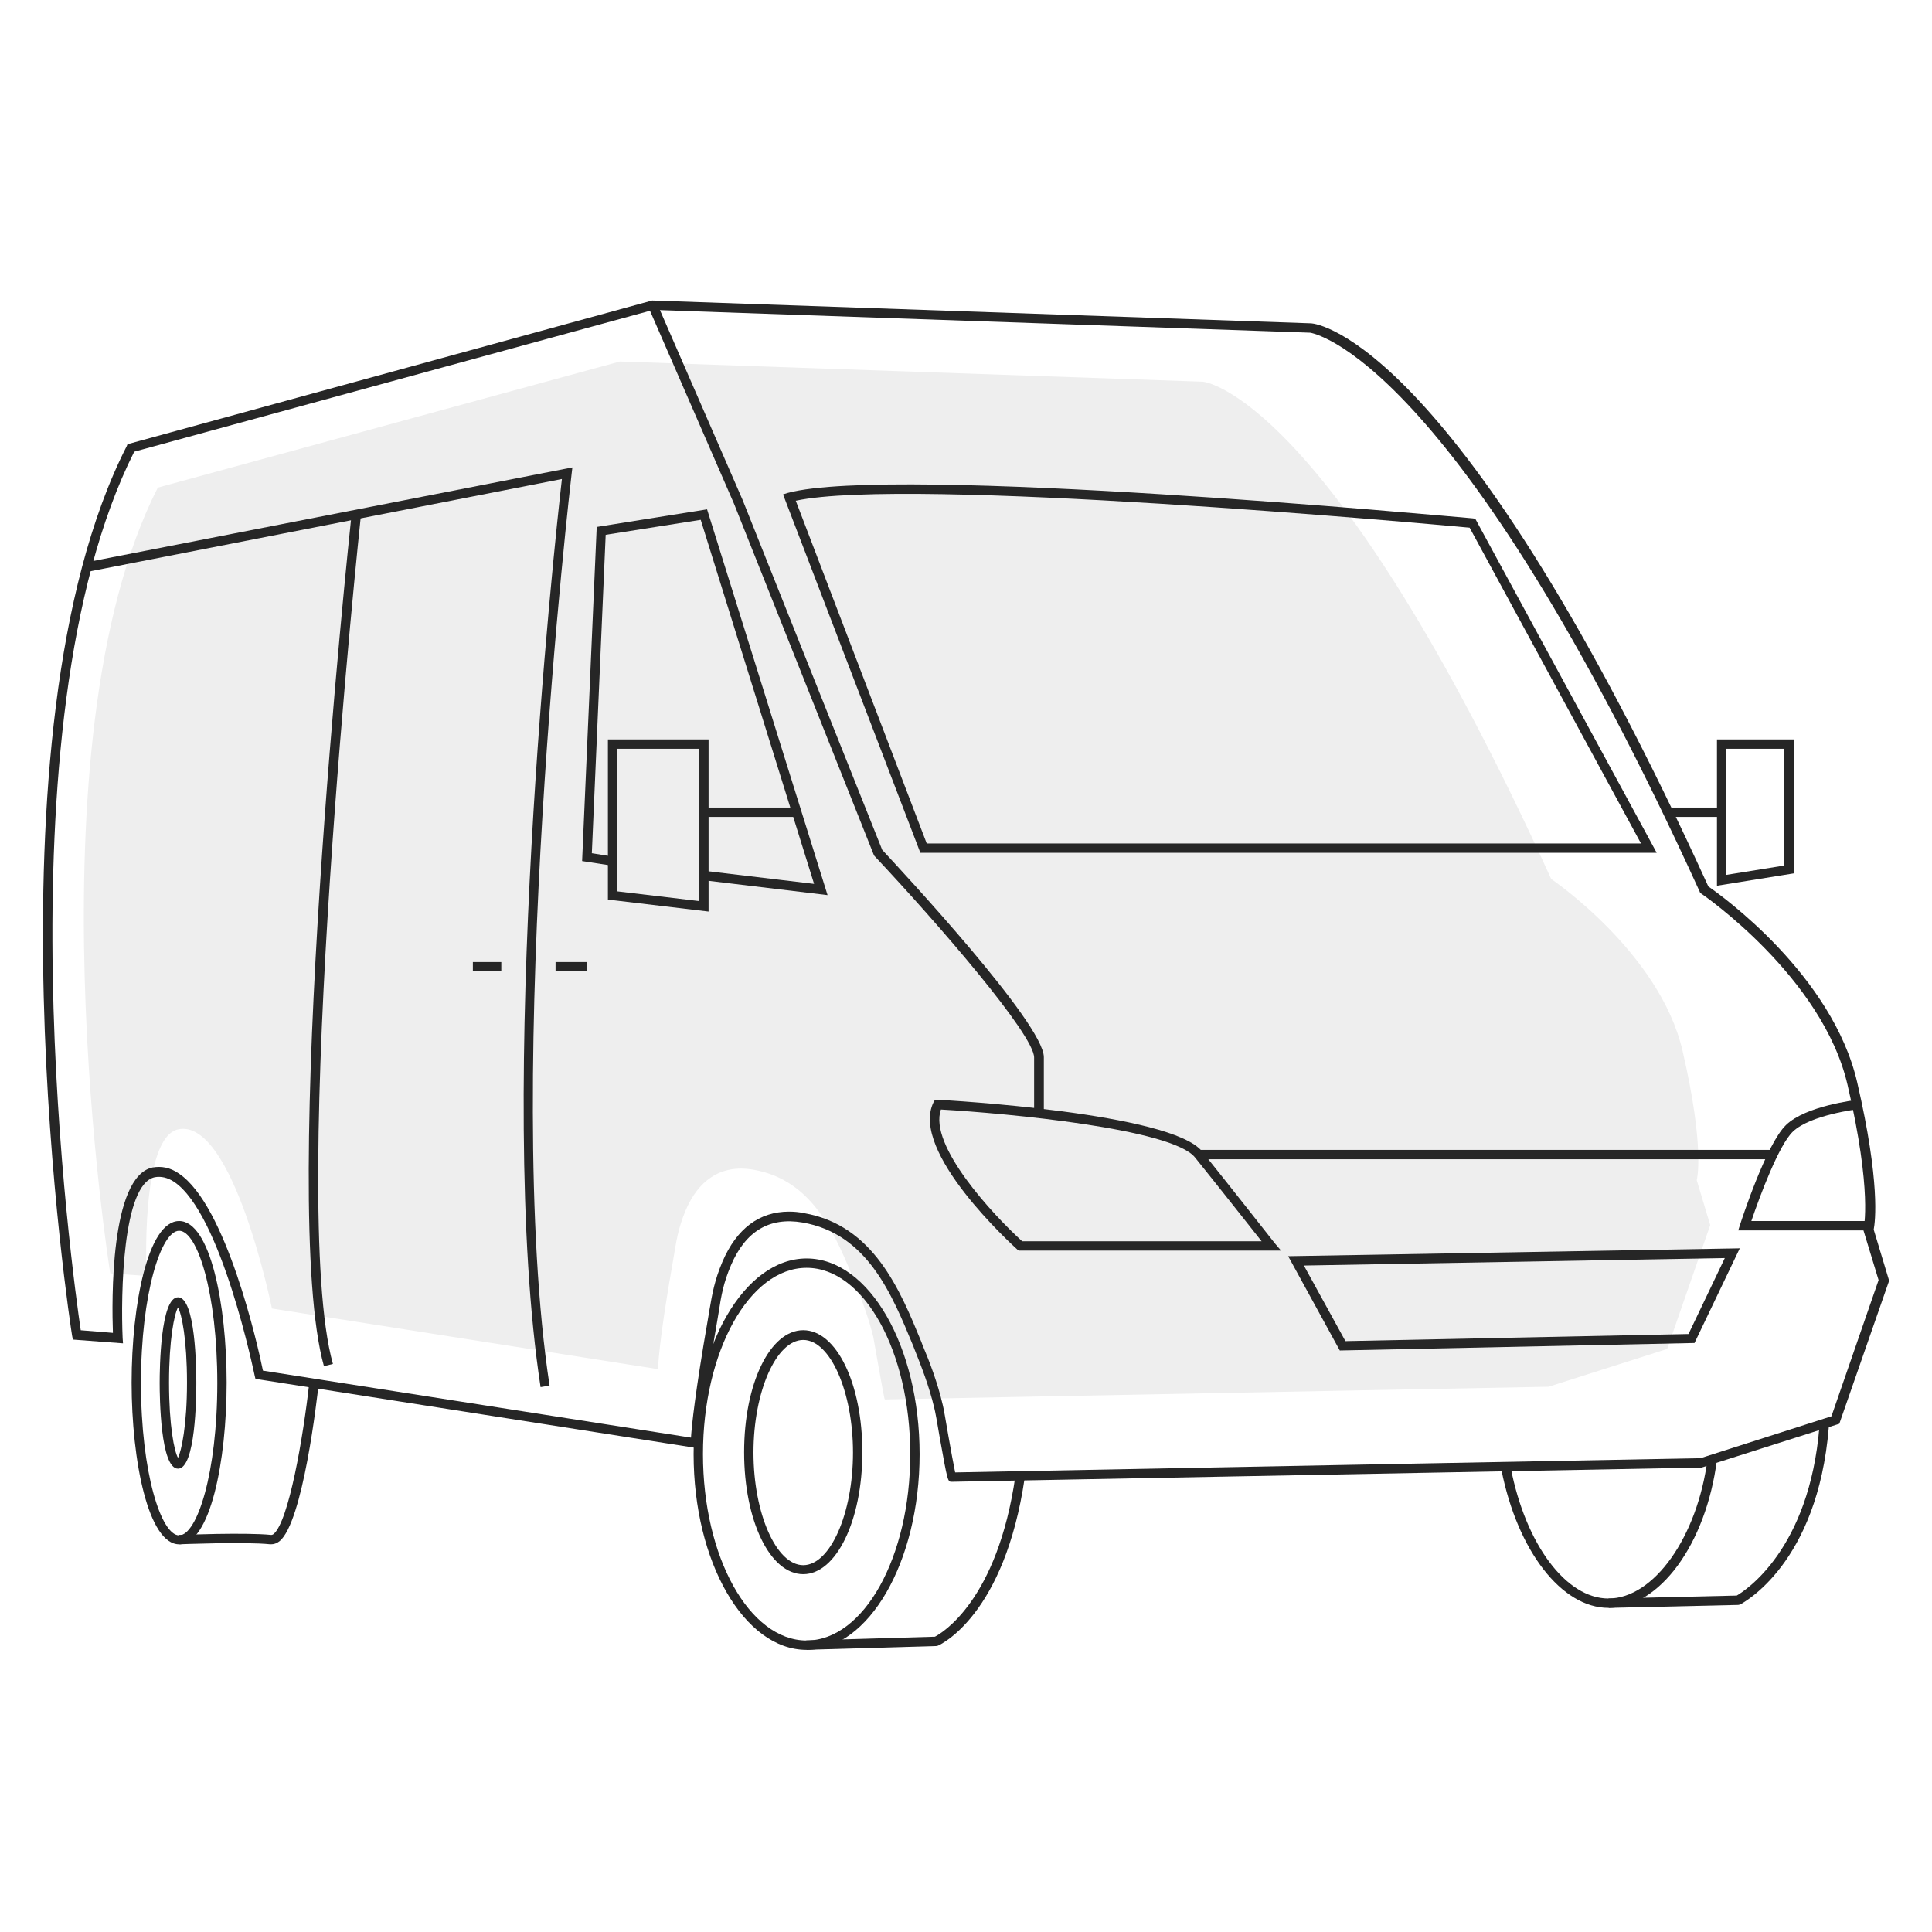
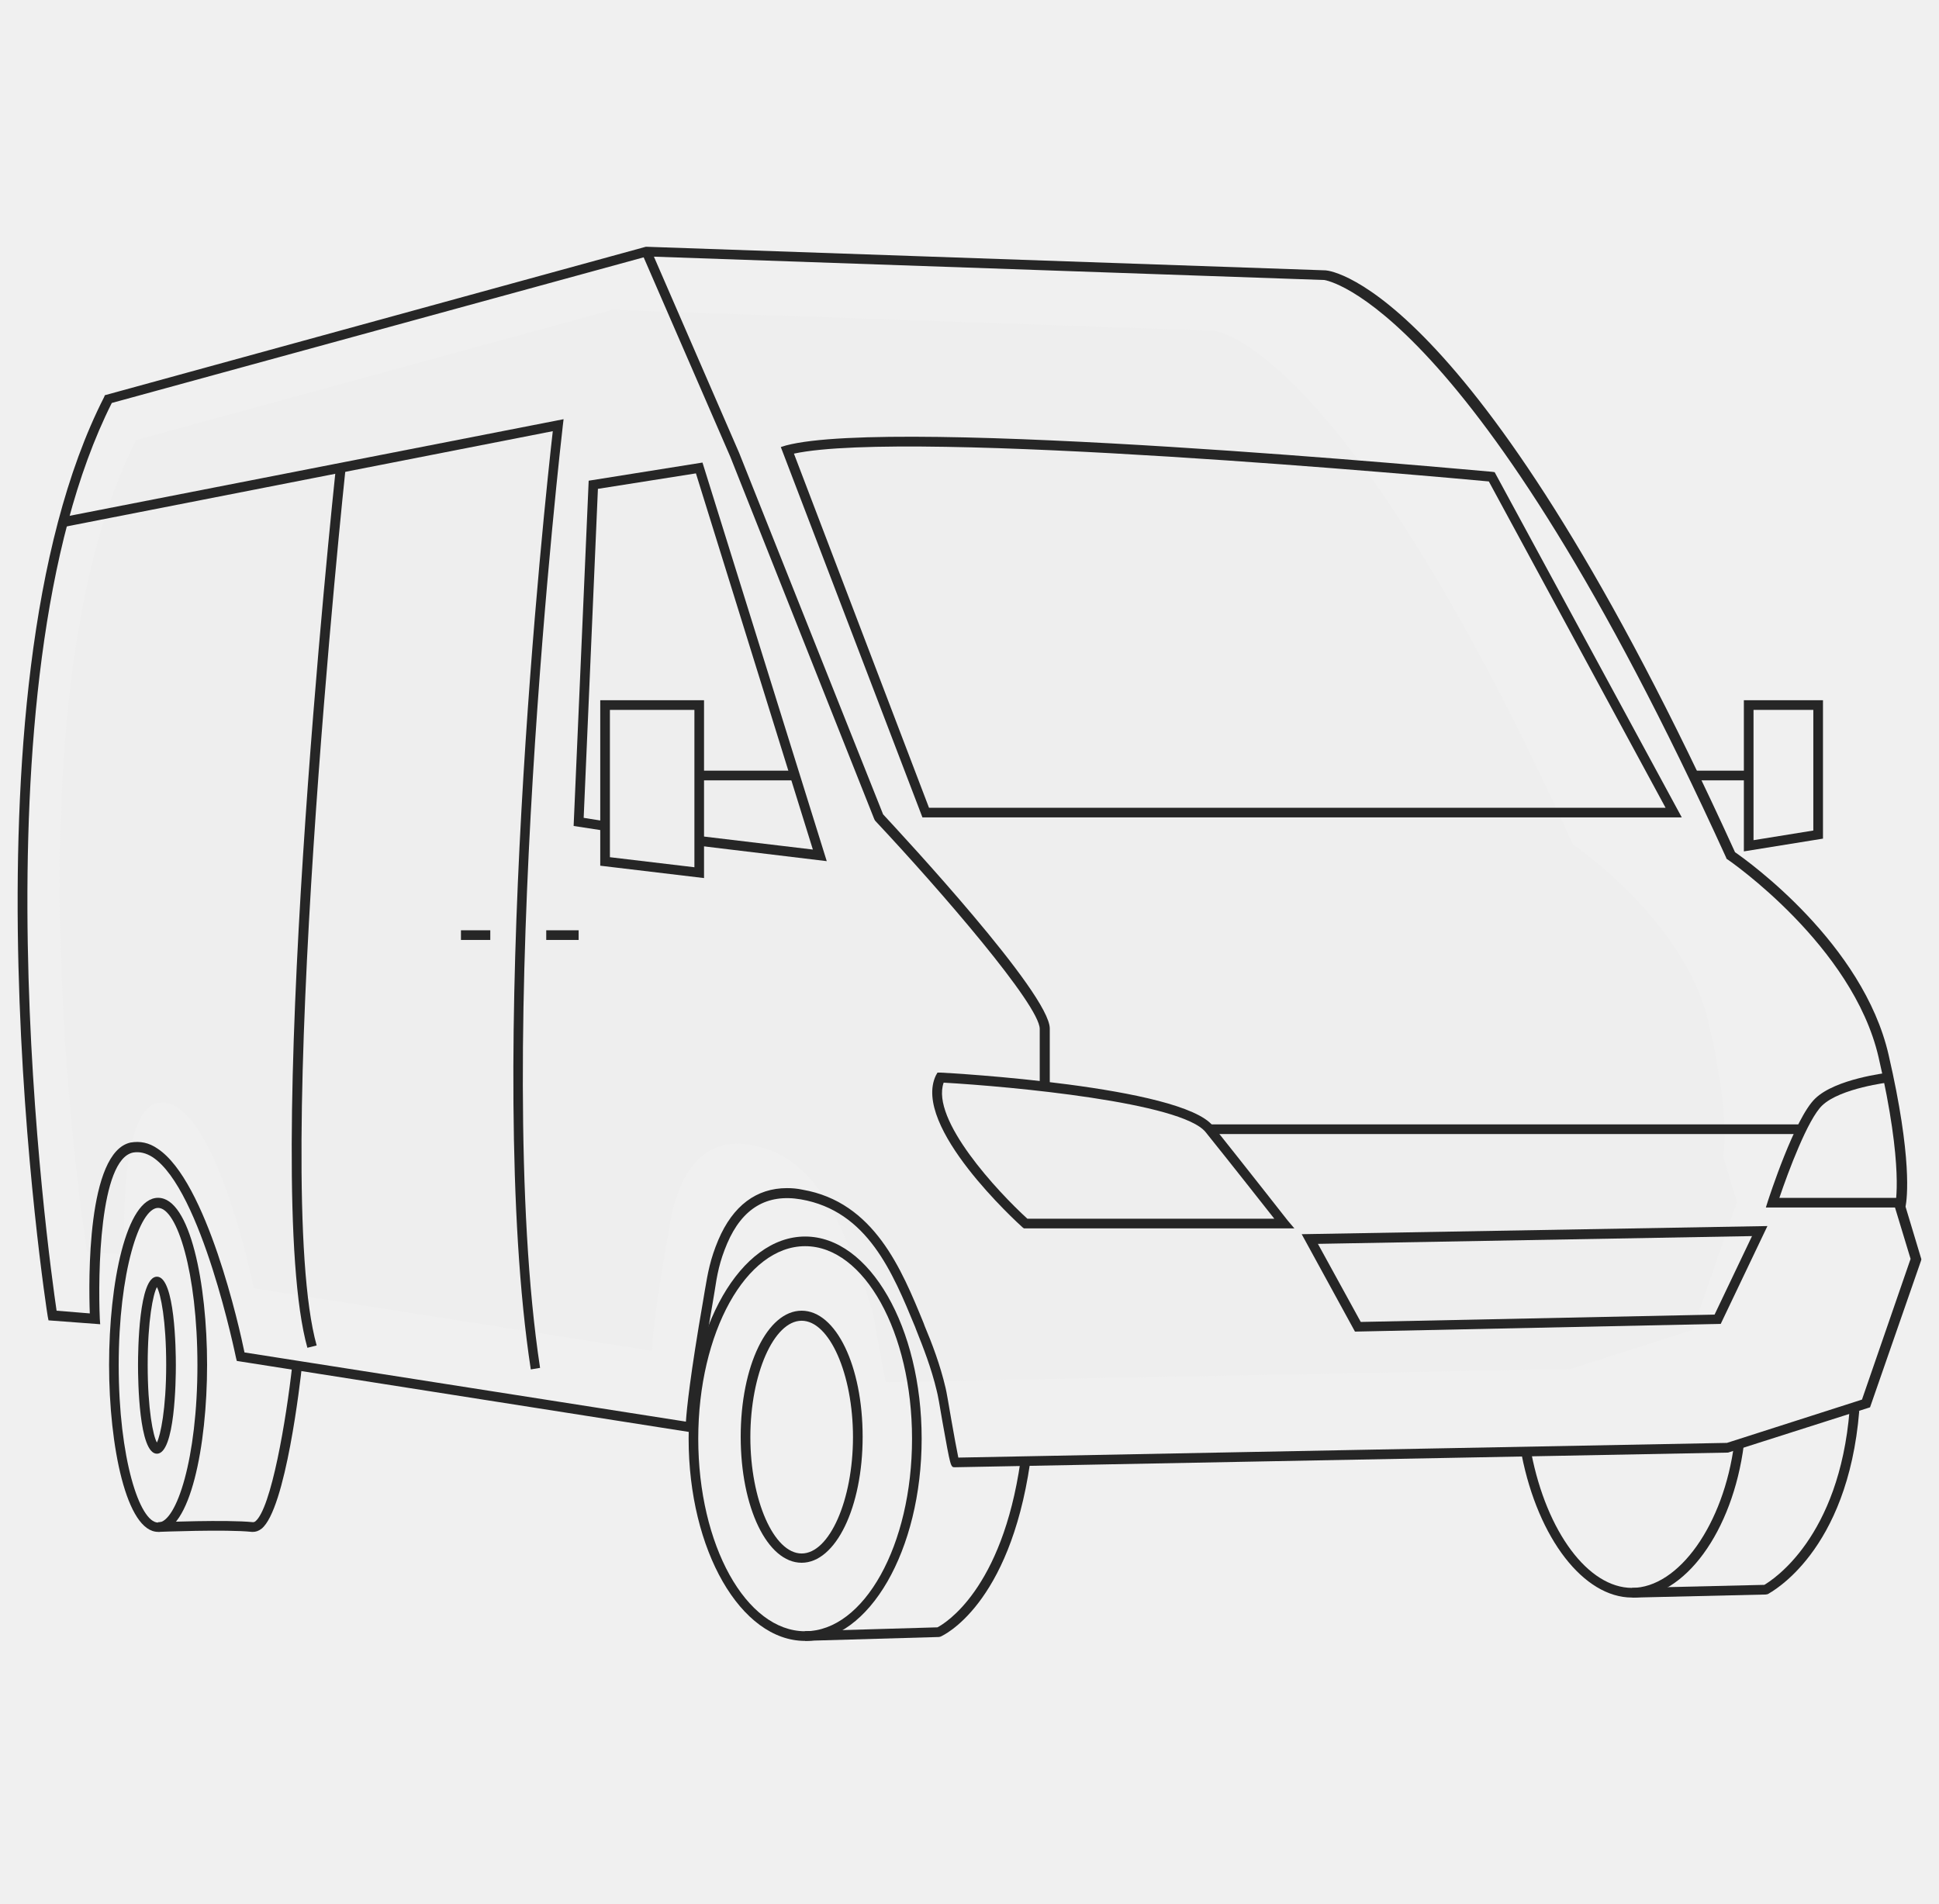
- <svg xmlns="http://www.w3.org/2000/svg" width="90" height="90" viewBox="0 0 90 90" fill="none">
-   <rect width="90" height="90" fill="white" />
-   <path d="M7.351 22.715L28.878 16.841L56.034 17.782C56.034 17.782 61.907 18.235 72.261 40.947C72.261 40.947 77.316 44.363 78.379 48.947C79.442 53.531 79.041 54.978 79.041 54.978L79.669 57.069L77.664 62.839L72.139 64.599L41.218 65.192C41.183 65.192 40.73 62.525 40.678 62.264C40.468 61.427 40.19 60.66 39.858 59.823C38.952 57.61 37.924 54.978 35.1 54.49C33.514 54.211 32.503 55.065 31.945 56.372C31.579 57.244 31.509 57.801 31.353 58.725C30.655 62.664 30.655 63.78 30.655 63.78L12.668 60.956C12.668 60.956 10.872 52.084 8.31 52.607C6.515 52.973 6.829 59.44 6.829 59.44L5.138 59.318C5.12 59.3 1.234 34.724 7.351 22.715Z" fill="#EEEEEE" />
-   <path d="M44.338 69.027C44.146 69.027 44.146 69.027 43.78 66.987C43.675 66.342 43.553 65.68 43.519 65.576C43.275 64.547 42.908 63.623 42.595 62.839L42.542 62.7C41.532 60.259 40.399 57.471 37.383 56.948C35.849 56.686 34.734 57.349 34.054 58.935C33.705 59.754 33.601 60.329 33.479 61.131L33.409 61.549C32.642 65.907 32.607 67.214 32.607 67.231V67.475L32.363 67.441L11.9 64.233L11.866 64.094C11.848 64.024 10.314 56.512 8.101 55.048C7.804 54.856 7.508 54.786 7.212 54.839C5.695 55.152 5.626 60.346 5.713 62.334L5.73 62.578L3.395 62.403L3.36 62.229C3.307 61.95 -0.963 34.236 5.905 20.78L5.939 20.693L30.376 14H30.411L61.088 15.063C61.367 15.081 67.99 15.882 79.581 41.295C80.191 41.714 85.368 45.426 86.518 50.429C87.599 55.1 87.355 56.913 87.285 57.279L88 59.649L87.983 59.719L85.682 66.325L79.267 68.364C44.355 69.027 44.355 69.027 44.338 69.027ZM36.756 56.442C36.982 56.442 37.209 56.46 37.453 56.512C40.695 57.07 41.932 60.102 42.926 62.525L42.978 62.665C43.309 63.449 43.675 64.408 43.919 65.454C43.954 65.576 44.059 66.186 44.181 66.9C44.285 67.493 44.425 68.26 44.495 68.591C47.092 68.539 78.082 67.946 79.215 67.928L85.316 65.976L87.512 59.632L86.797 57.279L86.815 57.227C86.815 57.209 87.233 55.553 86.065 50.533C84.897 45.496 79.302 41.661 79.25 41.627L79.198 41.592L79.18 41.539C67.729 16.44 61.088 15.516 61.036 15.499L30.429 14.436L6.253 21.042C-0.196 33.853 3.412 59.614 3.761 61.968L5.26 62.09C5.207 60.66 5.12 54.804 7.107 54.385C7.526 54.316 7.926 54.385 8.327 54.664C10.541 56.128 12.023 62.734 12.249 63.85L32.189 66.97C32.224 66.412 32.381 64.878 32.973 61.479L33.043 61.061C33.182 60.242 33.287 59.649 33.653 58.778C34.316 57.227 35.379 56.442 36.756 56.442Z" fill="#262626" />
-   <path d="M77.176 39.728H42.874L36.477 23.03L36.704 22.96C41.654 21.636 67.503 24.059 68.601 24.146L68.723 24.163L77.176 39.728ZM43.17 39.292H76.444L68.461 24.581C66.561 24.407 42.334 22.194 37.07 23.326L43.17 39.292Z" fill="#262626" />
-   <path d="M38.551 41.698L32.747 41.001L32.799 40.565L37.923 41.175L32.642 24.215L28.215 24.913L27.57 39.746L28.546 39.903L28.476 40.321L27.117 40.112L27.797 24.547L32.938 23.727L38.551 41.698Z" fill="#262626" />
-   <path d="M25.182 64.617C23.073 50.83 25.827 25.347 26.176 22.314L4.075 26.637L3.987 26.201L26.664 21.774L26.629 22.07C26.594 22.349 23.387 50.01 25.601 64.547L25.182 64.617Z" fill="#262626" />
-   <path d="M48.608 51.86H48.173V49.263C48.173 48.2 43.728 43.058 40.73 39.868L40.695 39.799L34.194 23.467L30.202 14.298L30.603 14.124L34.595 23.292L41.096 39.589C41.985 40.548 48.626 47.677 48.626 49.246V51.86H48.608Z" fill="#262626" />
-   <path d="M59.676 58.257H47.458L47.388 58.205C47.179 58.013 42.368 53.656 43.484 51.355L43.553 51.233H43.693C44.129 51.251 54.569 51.843 55.998 53.638C57.393 55.381 59.38 57.909 59.38 57.909L59.676 58.257ZM47.615 57.822H58.77C58.177 57.072 56.748 55.259 55.667 53.917C54.587 52.575 46.9 51.861 43.832 51.686C43.24 53.359 46.29 56.619 47.615 57.822Z" fill="#262626" />
-   <path d="M87.076 57.316H80.975L81.063 57.037C81.115 56.88 82.283 53.272 83.207 52.401C84.13 51.512 86.414 51.251 86.518 51.233L86.57 51.669C86.553 51.669 84.34 51.93 83.52 52.715C82.875 53.325 81.986 55.695 81.585 56.88H87.093V57.316H87.076Z" fill="#262626" />
-   <path d="M27.344 44.816H25.88V45.252H27.344V44.816Z" fill="#262626" />
-   <path d="M23.352 44.816H22.028V45.252H23.352V44.816Z" fill="#262626" />
-   <path d="M15.09 63.641C12.981 56.111 16.24 25.243 16.38 23.936L16.815 23.988C16.78 24.302 13.416 56.077 15.508 63.537L15.09 63.641Z" fill="#262626" />
-   <path d="M82.579 53.566H55.842V54.002H82.579V53.566Z" fill="#262626" />
-   <path d="M62.413 62.911L60.008 58.518L81.046 58.152L78.937 62.562L62.413 62.911ZM60.74 58.954L62.675 62.475L78.658 62.144L80.349 58.605L60.74 58.954Z" fill="#262626" />
-   <path d="M79.983 41.261V34.446H83.556V40.686L79.983 41.261ZM80.418 34.882V40.756L83.12 40.32V34.882H80.418Z" fill="#262626" />
-   <path d="M33.008 42.464L28.319 41.906V34.446H33.008V42.464ZM28.755 41.523L32.572 41.976V34.882H28.755V41.523Z" fill="#262626" />
-   <path d="M37 37.619H32.782V38.055H37V37.619Z" fill="#262626" />
-   <path d="M80.209 37.619H77.734V38.055H80.209V37.619Z" fill="#262626" />
-   <path d="M37.575 76.856C34.664 76.856 32.311 72.76 32.311 67.74C32.311 62.72 34.664 58.624 37.575 58.624C40.486 58.624 42.839 62.72 42.839 67.74C42.839 72.76 40.468 76.856 37.575 76.856ZM37.575 59.06C34.908 59.06 32.747 62.947 32.747 67.74C32.747 72.533 34.908 76.42 37.575 76.42C40.242 76.42 42.403 72.533 42.403 67.74C42.403 62.947 40.242 59.06 37.575 59.06Z" fill="#262626" />
-   <path d="M8.345 71.94C6.915 71.94 6.131 68.071 6.131 64.41C6.131 60.75 6.898 56.88 8.345 56.88C9.791 56.88 10.558 60.75 10.558 64.41C10.558 68.071 9.791 71.94 8.345 71.94ZM8.345 57.334C7.508 57.334 6.567 60.245 6.567 64.428C6.567 68.611 7.508 71.522 8.345 71.522C9.181 71.522 10.123 68.611 10.123 64.428C10.123 60.245 9.199 57.334 8.345 57.334Z" fill="#262626" />
-   <path d="M37.574 76.853L37.557 76.417L43.553 76.243C43.884 76.068 46.464 74.552 47.3 68.765L47.736 68.835C46.795 75.249 43.814 76.609 43.692 76.661L43.623 76.678L37.574 76.853Z" fill="#262626" />
-   <path d="M12.633 71.938C12.615 71.938 12.598 71.938 12.58 71.938C11.412 71.816 8.397 71.938 8.362 71.938L8.345 71.502C8.467 71.502 11.43 71.38 12.633 71.502C12.685 71.502 12.702 71.484 12.737 71.467C13.452 70.892 14.132 66.918 14.41 64.391L14.846 64.443C14.777 65.105 14.114 70.927 13.016 71.798C12.877 71.903 12.755 71.938 12.633 71.938Z" fill="#262626" />
-   <path d="M37.418 73.331C35.867 73.331 34.664 70.838 34.664 67.649C34.664 64.459 35.867 61.966 37.418 61.966C38.97 61.966 40.172 64.459 40.172 67.649C40.172 70.838 38.952 73.331 37.418 73.331ZM37.418 62.42C36.163 62.42 35.1 64.825 35.1 67.666C35.1 70.507 36.163 72.912 37.418 72.912C38.673 72.912 39.736 70.507 39.736 67.666C39.736 64.825 38.673 62.42 37.418 62.42Z" fill="#262626" />
-   <path d="M74.927 74.901C72.749 74.901 70.692 72.251 69.942 68.469L70.378 68.382C71.076 71.955 72.958 74.465 74.927 74.465C77.037 74.465 79.076 71.607 79.546 67.946L79.982 67.999C79.477 71.938 77.298 74.901 74.927 74.901Z" fill="#262626" />
-   <path d="M74.944 74.902L74.927 74.466L80.905 74.327C81.289 74.1 84.287 72.2 84.757 66.448L85.193 66.483C84.67 72.863 81.202 74.658 81.062 74.745L80.975 74.763L74.944 74.902Z" fill="#262626" />
-   <path d="M8.292 68.416C7.473 68.416 7.438 65.087 7.438 64.425C7.438 63.762 7.473 60.433 8.292 60.433C9.111 60.433 9.146 63.762 9.146 64.425C9.146 65.087 9.111 68.416 8.292 68.416ZM8.292 60.904C8.118 61.218 7.874 62.403 7.874 64.407C7.874 66.412 8.118 67.614 8.292 67.911C8.449 67.597 8.711 66.412 8.711 64.407C8.711 62.403 8.467 61.218 8.292 60.904Z" fill="#262626" />
+ <svg xmlns="http://www.w3.org/2000/svg" width="55" height="54" viewBox="0 0 55 54" fill="none">
+   <g clip-path="url(#clip0)">
+     <path d="M3.86 12.483L17.376 8.787L34.428 9.379C34.428 9.379 38.116 9.664 44.617 23.954C44.617 23.954 47.791 26.103 48.459 28.987C49.126 31.872 48.874 32.782 48.874 32.782L49.269 34.098L48.01 37.728L44.541 38.835L25.125 39.208C25.103 39.208 24.819 37.53 24.786 37.366C24.654 36.839 24.479 36.357 24.271 35.831C23.702 34.438 23.057 32.782 21.284 32.475C20.288 32.299 19.653 32.837 19.303 33.659C19.073 34.208 19.029 34.558 18.93 35.14C18.493 37.618 18.493 38.32 18.493 38.32L7.198 36.543C7.198 36.543 6.071 30.961 4.462 31.29C3.335 31.521 3.532 35.589 3.532 35.589L2.47 35.513C2.459 35.502 0.019 20.039 3.86 12.483Z" fill="#EEEEEE" />
+     <path d="M27.084 41.621C26.964 41.621 26.964 41.621 26.734 40.338C26.668 39.932 26.592 39.516 26.57 39.45C26.417 38.803 26.187 38.222 25.99 37.728L25.957 37.64C25.322 36.105 24.611 34.35 22.717 34.022C21.754 33.857 21.054 34.274 20.627 35.272C20.408 35.787 20.342 36.149 20.266 36.653L20.222 36.917C19.74 39.658 19.719 40.481 19.719 40.492V40.645L19.565 40.623L6.717 38.605L6.695 38.518C6.684 38.474 5.721 33.747 4.331 32.826C4.145 32.706 3.959 32.662 3.773 32.694C2.82 32.892 2.777 36.16 2.831 37.41L2.842 37.564L1.376 37.454L1.354 37.344C1.321 37.169 -1.36 19.732 2.952 11.266L2.974 11.211L18.318 7H18.34L37.602 7.669C37.777 7.68 41.936 8.184 49.214 24.174C49.597 24.437 52.847 26.773 53.57 29.92C54.248 32.859 54.095 33.999 54.051 34.23L54.5 35.721L54.489 35.765L53.044 39.921L49.017 41.205C27.095 41.621 27.095 41.621 27.084 41.621ZM22.323 33.703C22.466 33.703 22.608 33.714 22.761 33.747C24.797 34.098 25.574 36.006 26.198 37.531L26.23 37.618C26.438 38.112 26.668 38.715 26.822 39.373C26.843 39.45 26.909 39.834 26.986 40.283C27.051 40.656 27.139 41.139 27.183 41.347C28.813 41.314 48.273 40.941 48.984 40.93L52.815 39.702L54.194 35.71L53.745 34.23L53.756 34.197C53.756 34.186 54.018 33.144 53.285 29.986C52.552 26.817 49.039 24.404 49.006 24.382L48.973 24.36L48.962 24.327C41.772 8.535 37.602 7.954 37.569 7.943L18.351 7.274L3.171 11.431C-0.879 19.491 1.387 35.699 1.605 37.18L2.547 37.257C2.514 36.357 2.459 32.673 3.707 32.409C3.97 32.365 4.221 32.409 4.473 32.585C5.863 33.506 6.793 37.662 6.935 38.364L19.456 40.327C19.478 39.976 19.576 39.011 19.948 36.873L19.992 36.61C20.08 36.094 20.145 35.721 20.375 35.173C20.791 34.197 21.459 33.703 22.323 33.703Z" fill="#262626" />
+     <path d="M47.704 23.187H26.165L22.148 12.681L22.291 12.637C25.399 11.804 41.63 13.328 42.319 13.383L42.396 13.394L47.704 23.187ZM26.351 22.913H47.244L42.231 13.657C41.038 13.547 25.826 12.155 22.52 12.868L26.351 22.913Z" fill="#262626" />
+     <path d="M23.451 24.428L19.806 23.989L19.839 23.715L23.057 24.099L19.74 13.428L16.96 13.867L16.556 23.199L17.168 23.298L17.125 23.561L16.271 23.43L16.698 13.636L19.926 13.121L23.451 24.428Z" fill="#262626" />
+     <path d="M15.056 38.846C13.732 30.172 15.461 14.139 15.68 12.231L1.802 14.95L1.748 14.676L15.986 11.891L15.964 12.077C15.943 12.252 13.929 29.656 15.319 38.802L15.056 38.846Z" fill="#262626" />
+     <path d="M29.766 30.821H29.492V29.187C29.492 28.518 26.701 25.282 24.819 23.276L24.797 23.232L20.715 12.956L18.209 7.188L18.46 7.078L20.966 12.847L25.049 23.1C25.607 23.703 29.777 28.189 29.777 29.176V30.821H29.766Z" fill="#262626" />
+     <path d="M36.715 34.845H29.043L29 34.812C28.868 34.692 25.848 31.95 26.548 30.503L26.592 30.426H26.679C26.953 30.437 33.509 30.81 34.406 31.939C35.282 33.036 36.529 34.626 36.529 34.626L36.715 34.845ZM29.142 34.571H36.146C35.774 34.1 34.877 32.959 34.198 32.115C33.52 31.27 28.693 30.821 26.767 30.711C26.395 31.764 28.31 33.814 29.142 34.571Z" fill="#262626" />
+     <path d="M53.92 34.253H50.089L50.144 34.078C50.177 33.979 50.91 31.709 51.49 31.16C52.07 30.601 53.504 30.437 53.57 30.426L53.602 30.7C53.592 30.7 52.202 30.864 51.687 31.358C51.282 31.742 50.724 33.233 50.472 33.979H53.931V34.253H53.92Z" fill="#262626" />
+     <path d="M16.413 26.389H15.494V26.663H16.413V26.389Z" fill="#262626" />
+     <path d="M13.907 26.389H13.075V26.663H13.907V26.389Z" fill="#262626" />
+     <path d="M8.719 38.232C7.395 33.494 9.442 14.072 9.529 13.25L9.803 13.283C9.781 13.48 7.668 33.472 8.982 38.166L8.719 38.232Z" fill="#262626" />
+     <path d="M51.096 31.895H34.308V32.169H51.096V31.895Z" fill="#262626" />
+     <path d="M38.434 37.773L36.923 35.01L50.133 34.779L48.809 37.554L38.434 37.773ZM37.383 35.284L38.598 37.499L48.634 37.291L49.696 35.064L37.383 35.284Z" fill="#262626" />
+     <path d="M49.465 24.151V19.863H51.709V23.789L49.465 24.151ZM49.739 20.137V23.833L51.435 23.559V20.137H49.739Z" fill="#262626" />
+     <path d="M19.97 24.908L17.026 24.557V19.863H19.97V24.908ZM17.3 24.316L19.697 24.601V20.137H17.3V24.316Z" fill="#262626" />
+     <path d="M22.477 21.861H19.828V22.136H22.477V21.861Z" fill="#262626" />
+     <path d="M49.608 21.861H48.054V22.136H49.608V21.861Z" fill="#262626" />
+     <path d="M22.838 46.547C21.01 46.547 19.533 43.97 19.533 40.812C19.533 37.653 21.01 35.076 22.838 35.076C24.666 35.076 26.143 37.653 26.143 40.812C26.143 43.97 24.655 46.547 22.838 46.547ZM22.838 35.35C21.163 35.35 19.806 37.796 19.806 40.812C19.806 43.827 21.163 46.273 22.838 46.273C24.512 46.273 25.87 43.827 25.87 40.812C25.87 37.796 24.512 35.35 22.838 35.35Z" fill="#262626" />
+     <path d="M4.484 43.454C3.586 43.454 3.094 41.019 3.094 38.716C3.094 36.413 3.575 33.978 4.484 33.978C5.392 33.978 5.874 36.413 5.874 38.716C5.874 41.019 5.392 43.454 4.484 43.454ZM4.484 34.264C3.958 34.264 3.367 36.095 3.367 38.727C3.367 41.359 3.958 43.19 4.484 43.19C5.009 43.19 5.6 41.359 5.6 38.727C5.6 36.095 5.02 34.264 4.484 34.264Z" fill="#262626" />
+     <path d="M22.838 46.545L22.827 46.271L26.592 46.162C26.799 46.052 28.419 45.098 28.945 41.457L29.218 41.501C28.627 45.537 26.756 46.392 26.679 46.425L26.635 46.436L22.838 46.545Z" fill="#262626" />
+     <path d="M7.176 43.454C7.165 43.454 7.154 43.454 7.143 43.454C6.41 43.377 4.517 43.454 4.495 43.454L4.484 43.179C4.561 43.179 6.421 43.103 7.176 43.179C7.209 43.179 7.22 43.168 7.242 43.157C7.691 42.796 8.117 40.295 8.293 38.705L8.566 38.738C8.522 39.155 8.106 42.818 7.417 43.366C7.329 43.432 7.253 43.454 7.176 43.454Z" fill="#262626" />
+     <path d="M22.739 44.33C21.765 44.33 21.01 42.762 21.01 40.755C21.01 38.748 21.765 37.18 22.739 37.18C23.713 37.18 24.469 38.748 24.469 40.755C24.469 42.762 23.703 44.33 22.739 44.33ZM22.739 37.465C21.951 37.465 21.284 38.978 21.284 40.766C21.284 42.553 21.951 44.067 22.739 44.067C23.527 44.067 24.195 42.553 24.195 40.766C24.195 38.978 23.527 37.465 22.739 37.465Z" fill="#262626" />
+     <path d="M46.292 45.317C44.924 45.317 43.632 43.65 43.162 41.27L43.435 41.216C43.873 43.464 45.055 45.043 46.292 45.043C47.616 45.043 48.897 43.244 49.192 40.941L49.466 40.974C49.148 43.453 47.78 45.317 46.292 45.317Z" fill="#262626" />
+     <path d="M46.303 45.319L46.291 45.045L50.045 44.957C50.286 44.814 52.169 43.619 52.464 40L52.738 40.022C52.41 44.036 50.231 45.165 50.144 45.22L50.089 45.231L46.303 45.319Z" fill="#262626" />
+     <path d="M4.451 41.237C3.937 41.237 3.915 39.143 3.915 38.726C3.915 38.309 3.937 36.215 4.451 36.215C4.966 36.215 4.988 38.309 4.988 38.726C4.988 39.143 4.966 41.237 4.451 41.237ZM4.451 36.511C4.342 36.708 4.189 37.454 4.189 38.715C4.189 39.976 4.342 40.733 4.451 40.919C4.55 40.722 4.714 39.976 4.714 38.715C4.714 37.454 4.561 36.708 4.451 36.511Z" fill="#262626" />
+   </g>
+   <defs>
+     <clipPath id="clip0">
+       <rect width="54" height="54" fill="white" transform="translate(0.5)" />
+     </clipPath>
+   </defs>
</svg>
